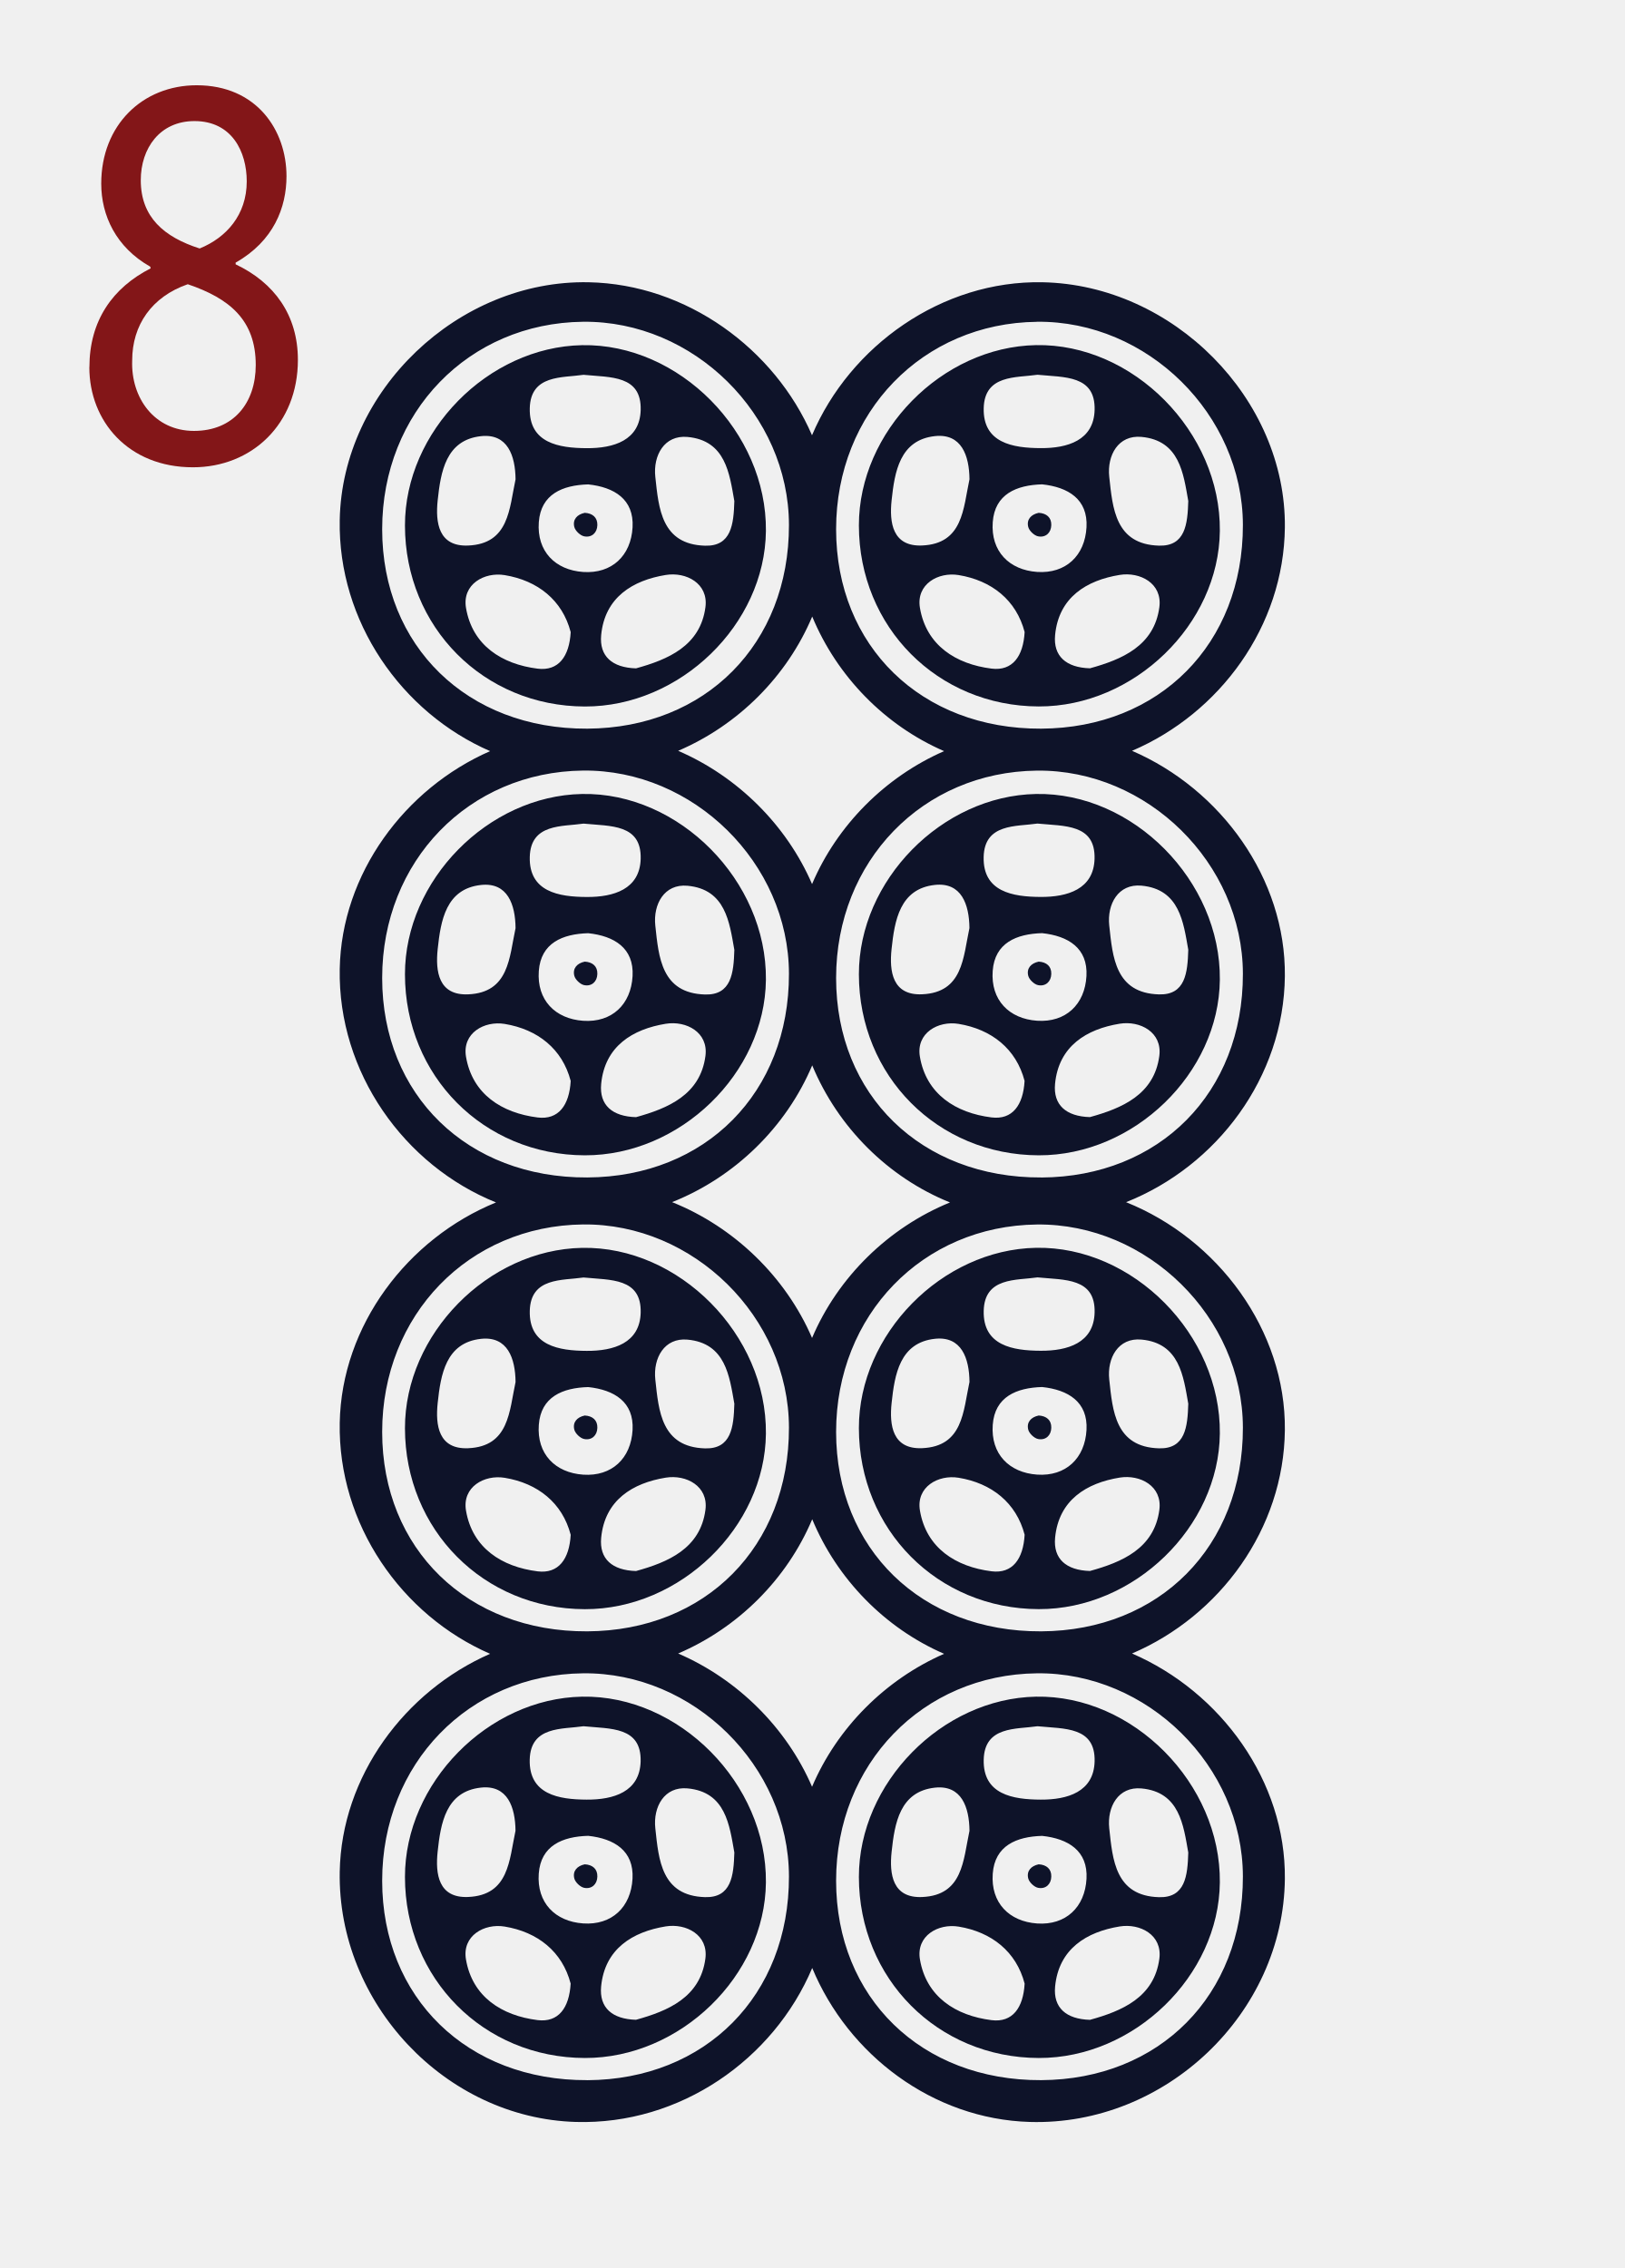
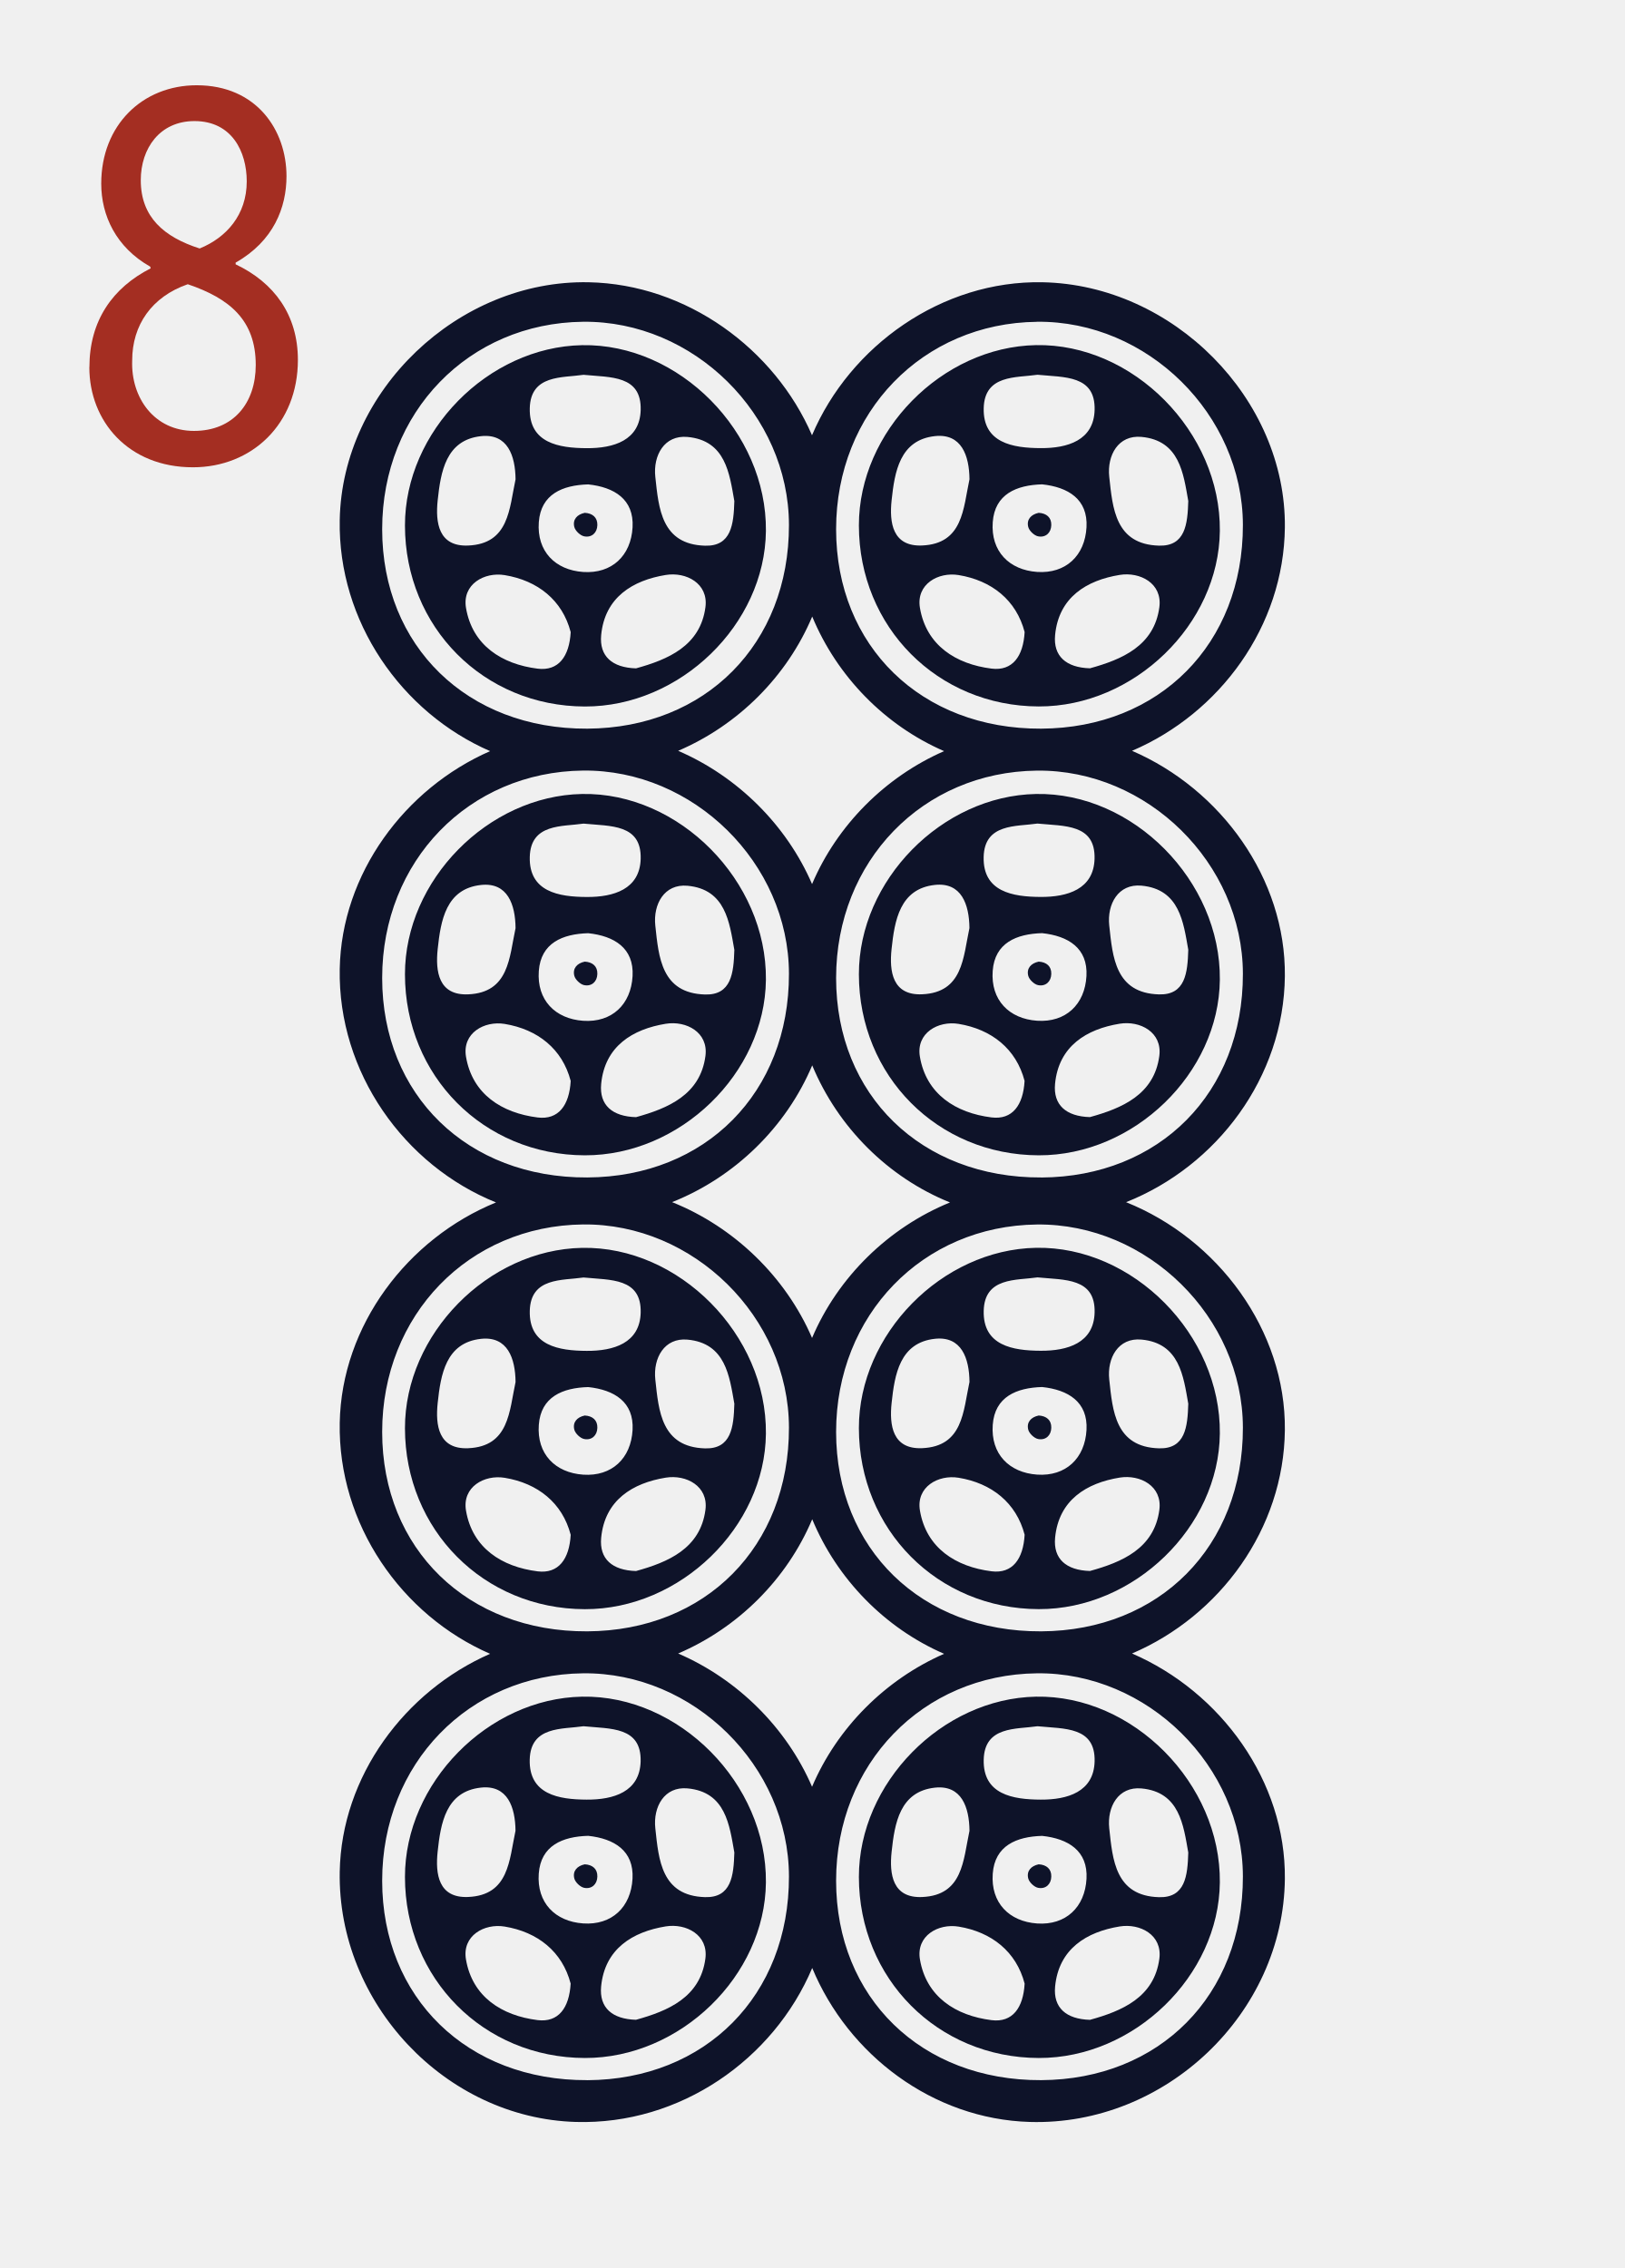
<svg xmlns="http://www.w3.org/2000/svg" id="Layer_1" data-name="Layer 1" viewBox="0 0 310.841 433.986" version="1.1" width="310.841" height="433.986">
  <defs id="defs1">
    <style id="style1">
      .cls-1 {
        fill: #fff;
      }

      .cls-2 {
        fill: #0e1329;
      }

      .cls-3 {
        fill: #831618;
      }
    </style>
  </defs>
  <g id="g2" transform="translate(-102.01,-30.40989)" style="fill:none">
    <path d="m 412.83,299.19 c 0,-77.84 0.02,-155.7 0,-233.54 0,-10.31 -3.95,-18.92 -11.49,-25.92 -7.18,-6.67 -15.82,-9.34 -25.47,-9.32 -20.07,0.03 -40.14,0.03 -60.21,0.03 -59.06,0 -118.11,-0.02 -177.16,-0.03 -11.34,0 -20.72,4.34 -28.15,12.89 -6.27,7.22 -8.35,15.73 -8.34,25.12 0.08,59.52 0.04,119.04 0.04,178.55 0,49.66 -0.01,99.31 0,148.97 0,11.71 -0.06,23.43 0.17,35.14 0.17,8.21 3.52,15.25 9.04,21.3 8.08,8.86 18.27,11.9 30.02,11.88 72.97,-0.12 145.95,-0.03 218.92,-0.1 7.99,-0.01 16.05,0.84 23.98,-0.63 17.04,-3.17 28.65,-17.63 28.66,-35.57 0.03,-42.93 -0.01,-85.85 -0.01,-128.78 z m -2.43,-51.84 h -0.05 c 0,59.4 0,118.79 0,178.2 0,5.01 -0.29,9.96 -2.06,14.73 -4.8,12.96 -17.23,21.4 -31.66,21.4 -77.27,0 -154.53,-0.02 -231.79,-0.03 -2.55,0 -5.11,0.06 -7.66,-0.03 -18.18,-0.65 -31.86,-14.28 -32.59,-32.44 -0.03,-0.93 -0.02,-1.85 -0.02,-2.78 0,-119.38 0.02,-238.75 -0.03,-358.13 0,-9.73 2.62,-18.27 9.62,-25.26 6.96,-6.93 15.36,-10.01 25.14,-10 56.96,0.06 113.93,0.03 170.89,0.03 22.28,0 44.55,-0.09 66.82,0.03 16.55,0.09 29.64,10.91 32.75,26.74 0.84,4.24 0.62,8.55 0.63,12.84 0,58.24 0,116.48 0,174.72 z" id="path1" style="fill:none" />
    <path class="cls-1" d="m 410.4,247.35 h -0.05 c 0,59.4 0,118.79 0,178.2 0,5.01 -0.29,9.96 -2.06,14.73 -4.8,12.96 -17.23,21.4 -31.66,21.4 -77.27,0 -154.53,-0.02 -231.79,-0.03 -2.55,0 -5.11,0.06 -7.66,-0.03 -18.18,-0.65 -31.86,-14.28 -32.59,-32.44 -0.03,-0.93 -0.02,-1.85 -0.02,-2.78 0,-119.38 0.02,-238.75 -0.03,-358.13 0,-9.73 2.62,-18.27 9.62,-25.26 6.96,-6.93 15.36,-10.01 25.14,-10 56.96,0.06 113.93,0.03 170.89,0.03 22.28,0 44.55,-0.09 66.82,0.03 16.55,0.09 29.64,10.91 32.75,26.74 0.84,4.24 0.62,8.55 0.63,12.84 0,58.24 0,116.48 0,174.72 z" id="path2" style="fill:none" />
  </g>
  <g id="g19" transform="translate(-102.01,-30.40989)">
    <path class="cls-2" d="m 248.55,304.74 c 0.19,-18.92 -16.61,-35.9 -35.18,-35.55 -18,0.34 -33.9,16.53 -33.88,34.51 0.02,19.45 15.06,34.58 34.41,34.63 18.24,0.05 34.47,-15.69 34.65,-33.59 z m -15.01,-17.99 c 7.33,0.67 8.04,7.04 8.97,12.27 -0.13,4.45 -0.57,8.68 -5.6,8.54 -8.37,-0.24 -8.87,-7.15 -9.52,-13.17 -0.44,-4.11 1.72,-8.04 6.15,-7.64 z m -19.88,-11.89 c 5.19,0.51 11.1,0.06 10.93,6.73 -0.15,5.84 -5.2,7.34 -10.32,7.31 -5.36,-0.02 -11.06,-0.99 -10.9,-7.64 0.15,-6.46 6.22,-5.8 10.29,-6.4 z m -27.91,24.02 c 0.58,-5.45 1.56,-11.55 8.29,-12.28 5.09,-0.55 6.57,3.75 6.61,8.26 -1.21,5.6 -1.22,12.34 -9.07,12.67 -5.68,0.24 -6.28,-4.4 -5.83,-8.65 z m 19.12,32.21 c -6.85,-0.86 -12.49,-4.46 -13.7,-11.62 -0.77,-4.54 3.51,-6.92 7.4,-6.28 6.32,1.04 11.04,4.79 12.63,10.91 -0.26,4.64 -2.32,7.49 -6.33,6.99 z m 8.72,-18.5 c -5.34,-0.37 -8.9,-3.95 -8.49,-9.53 0.39,-5.37 4.54,-7.09 9.45,-7.23 4.99,0.53 8.78,2.85 8.49,8.2 -0.3,5.44 -3.96,8.93 -9.45,8.56 z m 23.39,6.73 c -0.98,7.44 -7.2,10.03 -13.28,11.71 -4.56,-0.13 -7.05,-2.32 -6.67,-6.36 0.69,-7.24 6.04,-10.48 12.36,-11.51 3.91,-0.63 8.18,1.62 7.59,6.15 z" id="path3" />
    <path class="cls-2" d="m 213.89,301.27 c -1.48,0.31 -2.35,1.29 -2,2.7 0.18,0.74 1.15,1.66 1.9,1.8 1.44,0.28 2.48,-0.69 2.51,-2.15 0.04,-1.46 -0.92,-2.27 -2.41,-2.35 z" id="path4" />
    <path class="cls-2" d="m 266.34,303.69 c 0.02,19.45 15.06,34.58 34.41,34.63 18.24,0.05 34.47,-15.69 34.65,-33.59 0.19,-18.92 -16.61,-35.9 -35.18,-35.55 -18,0.34 -33.9,16.53 -33.88,34.51 z m 6.26,-4.82 c 0.58,-5.45 1.56,-11.55 8.29,-12.28 5.09,-0.55 6.57,3.75 6.61,8.26 -1.21,5.6 -1.22,12.34 -9.07,12.67 -5.68,0.24 -6.28,-4.4 -5.83,-8.65 z m 19.12,32.21 c -6.85,-0.86 -12.49,-4.46 -13.7,-11.62 -0.77,-4.54 3.51,-6.92 7.4,-6.28 6.32,1.04 11.04,4.79 12.63,10.91 -0.26,4.64 -2.32,7.49 -6.33,6.99 z m 8.72,-18.5 c -5.34,-0.37 -8.9,-3.95 -8.49,-9.53 0.39,-5.37 4.54,-7.09 9.45,-7.23 4.99,0.53 8.78,2.85 8.49,8.2 -0.3,5.44 -3.96,8.93 -9.45,8.56 z m 23.39,6.73 c -0.98,7.44 -7.2,10.03 -13.28,11.71 -4.56,-0.13 -7.05,-2.32 -6.67,-6.36 0.69,-7.24 6.04,-10.48 12.36,-11.51 3.91,-0.63 8.18,1.62 7.59,6.15 z m -3.44,-32.57 c 7.33,0.67 8.04,7.04 8.97,12.27 -0.13,4.45 -0.57,8.68 -5.6,8.54 -8.37,-0.24 -8.87,-7.15 -9.52,-13.17 -0.44,-4.11 1.72,-8.04 6.15,-7.64 z m -8.95,-5.17 c -0.15,5.84 -5.2,7.34 -10.32,7.31 -5.36,-0.02 -11.06,-0.99 -10.9,-7.64 0.15,-6.46 6.22,-5.8 10.29,-6.4 5.19,0.51 11.1,0.06 10.93,6.73 z" id="path5" />
    <path class="cls-2" d="m 300.74,301.27 c -1.48,0.31 -2.35,1.29 -2,2.7 0.18,0.74 1.15,1.66 1.9,1.8 1.44,0.28 2.48,-0.69 2.51,-2.15 0.04,-1.46 -0.92,-2.27 -2.41,-2.35 z" id="path6" />
    <path class="cls-2" d="m 213.37,355.07 c -18,0.34 -33.9,16.53 -33.88,34.51 0.02,19.45 15.06,34.58 34.41,34.63 18.24,0.05 34.47,-15.69 34.65,-33.59 0.19,-18.92 -16.61,-35.9 -35.18,-35.55 z m 0.28,5.66 c 5.19,0.51 11.1,0.06 10.93,6.73 -0.15,5.84 -5.2,7.34 -10.32,7.31 -5.36,-0.02 -11.06,-0.99 -10.9,-7.64 0.15,-6.46 6.22,-5.8 10.29,-6.4 z m -27.91,24.02 c 0.58,-5.45 1.56,-11.55 8.29,-12.28 5.09,-0.55 6.57,3.75 6.61,8.26 -1.21,5.6 -1.22,12.34 -9.07,12.67 -5.68,0.24 -6.28,-4.4 -5.83,-8.65 z m 19.12,32.21 c -6.85,-0.86 -12.49,-4.46 -13.7,-11.62 -0.77,-4.54 3.51,-6.92 7.4,-6.28 6.32,1.04 11.04,4.79 12.63,10.91 -0.26,4.64 -2.32,7.49 -6.33,6.99 z m 8.72,-18.5 c -5.34,-0.37 -8.9,-3.95 -8.49,-9.53 0.39,-5.37 4.54,-7.09 9.45,-7.23 4.99,0.53 8.78,2.85 8.49,8.2 -0.3,5.44 -3.96,8.94 -9.45,8.56 z m 23.39,6.73 c -0.98,7.44 -7.2,10.03 -13.28,11.71 -4.56,-0.13 -7.05,-2.32 -6.67,-6.36 0.69,-7.24 6.04,-10.48 12.36,-11.51 3.91,-0.63 8.18,1.62 7.59,6.15 z m 5.54,-20.3 c -0.13,4.45 -0.57,8.68 -5.6,8.54 -8.37,-0.24 -8.87,-7.15 -9.52,-13.17 -0.44,-4.11 1.72,-8.04 6.15,-7.64 7.33,0.67 8.04,7.04 8.97,12.27 z" id="path7" />
    <path class="cls-2" d="m 213.89,387.15 c -1.48,0.31 -2.35,1.29 -2,2.7 0.18,0.74 1.15,1.66 1.9,1.8 1.44,0.28 2.48,-0.69 2.51,-2.15 0.04,-1.46 -0.92,-2.27 -2.41,-2.35 z" id="path8" />
    <path class="cls-2" d="m 266.34,389.58 c 0.02,19.45 15.06,34.58 34.41,34.63 18.24,0.05 34.47,-15.69 34.65,-33.59 0.19,-18.92 -16.61,-35.9 -35.18,-35.55 -18,0.34 -33.9,16.53 -33.88,34.51 z m 6.26,-4.82 c 0.58,-5.45 1.56,-11.55 8.29,-12.28 5.09,-0.55 6.57,3.75 6.61,8.26 -1.21,5.6 -1.22,12.34 -9.07,12.67 -5.68,0.24 -6.28,-4.4 -5.83,-8.65 z m 19.12,32.21 c -6.85,-0.86 -12.49,-4.46 -13.7,-11.62 -0.77,-4.54 3.51,-6.92 7.4,-6.28 6.32,1.04 11.04,4.79 12.63,10.91 -0.26,4.64 -2.32,7.49 -6.33,6.99 z m 8.72,-18.5 c -5.34,-0.37 -8.9,-3.95 -8.49,-9.53 0.39,-5.37 4.54,-7.09 9.45,-7.23 4.99,0.53 8.78,2.85 8.49,8.2 -0.3,5.44 -3.96,8.94 -9.45,8.56 z m 23.39,6.73 c -0.98,7.44 -7.2,10.03 -13.28,11.71 -4.56,-0.13 -7.05,-2.32 -6.67,-6.36 0.69,-7.24 6.04,-10.48 12.36,-11.51 3.91,-0.63 8.18,1.62 7.59,6.15 z m -3.44,-32.57 c 7.33,0.67 8.04,7.04 8.97,12.27 -0.13,4.45 -0.57,8.68 -5.6,8.54 -8.37,-0.24 -8.87,-7.15 -9.52,-13.17 -0.44,-4.11 1.72,-8.04 6.15,-7.64 z m -8.95,-5.17 c -0.15,5.84 -5.2,7.34 -10.32,7.31 -5.36,-0.02 -11.06,-0.99 -10.9,-7.64 0.15,-6.46 6.22,-5.8 10.29,-6.4 5.19,0.51 11.1,0.06 10.93,6.73 z" id="path9" />
    <path class="cls-2" d="m 300.74,387.15 c -1.48,0.31 -2.35,1.29 -2,2.7 0.18,0.74 1.15,1.66 1.9,1.8 1.44,0.28 2.48,-0.69 2.51,-2.15 0.04,-1.46 -0.92,-2.27 -2.41,-2.35 z" id="path10" />
    <path class="cls-2" d="m 248.55,132.01 c 0.19,-18.92 -16.61,-35.9 -35.18,-35.55 -18,0.34 -33.9,16.53 -33.88,34.51 0.02,19.45 15.06,34.58 34.41,34.63 18.24,0.05 34.47,-15.69 34.65,-33.59 z m -15.01,-17.99 c 7.33,0.67 8.04,7.04 8.97,12.27 -0.13,4.45 -0.57,8.68 -5.6,8.54 -8.37,-0.24 -8.87,-7.15 -9.52,-13.17 -0.44,-4.11 1.72,-8.04 6.15,-7.64 z m -19.88,-11.89 c 5.19,0.51 11.1,0.06 10.93,6.73 -0.15,5.84 -5.2,7.34 -10.32,7.31 -5.36,-0.02 -11.06,-0.99 -10.9,-7.64 0.15,-6.46 6.22,-5.8 10.29,-6.4 z m -27.91,24.02 c 0.58,-5.45 1.56,-11.55 8.29,-12.28 5.09,-0.55 6.57,3.75 6.61,8.26 -1.21,5.6 -1.22,12.34 -9.07,12.67 -5.68,0.24 -6.28,-4.4 -5.83,-8.65 z m 19.12,32.21 c -6.85,-0.86 -12.49,-4.46 -13.7,-11.62 -0.77,-4.54 3.51,-6.92 7.4,-6.28 6.32,1.04 11.04,4.79 12.63,10.91 -0.26,4.64 -2.32,7.49 -6.33,6.99 z m 8.72,-18.5 c -5.34,-0.37 -8.9,-3.95 -8.49,-9.53 0.39,-5.37 4.54,-7.09 9.45,-7.23 4.99,0.53 8.78,2.85 8.49,8.2 -0.3,5.44 -3.96,8.93 -9.45,8.56 z m 23.39,6.73 c -0.98,7.44 -7.2,10.03 -13.28,11.71 -4.56,-0.13 -7.05,-2.32 -6.67,-6.36 0.69,-7.24 6.04,-10.48 12.36,-11.51 3.91,-0.63 8.18,1.62 7.59,6.15 z" id="path11" />
    <path class="cls-2" d="m 213.89,128.54 c -1.48,0.31 -2.35,1.29 -2,2.7 0.18,0.74 1.15,1.66 1.9,1.8 1.44,0.28 2.48,-0.69 2.51,-2.15 0.04,-1.46 -0.92,-2.27 -2.41,-2.35 z" id="path12" />
    <path class="cls-2" d="m 300.75,165.59 c 18.24,0.05 34.47,-15.69 34.65,-33.59 0.19,-18.92 -16.61,-35.9 -35.18,-35.55 -18,0.34 -33.9,16.53 -33.88,34.51 0.02,19.45 15.06,34.58 34.41,34.63 z m -9.03,-7.24 c -6.85,-0.86 -12.49,-4.46 -13.7,-11.62 -0.77,-4.54 3.51,-6.92 7.4,-6.28 6.32,1.04 11.04,4.79 12.63,10.91 -0.26,4.64 -2.32,7.49 -6.33,6.99 z m 8.72,-18.5 c -5.34,-0.37 -8.9,-3.95 -8.49,-9.53 0.39,-5.37 4.54,-7.09 9.45,-7.23 4.99,0.53 8.78,2.85 8.49,8.2 -0.3,5.44 -3.96,8.93 -9.45,8.56 z m 23.39,6.73 c -0.98,7.44 -7.2,10.03 -13.28,11.71 -4.56,-0.13 -7.05,-2.32 -6.67,-6.36 0.69,-7.24 6.04,-10.48 12.36,-11.51 3.91,-0.63 8.18,1.62 7.59,6.15 z m -3.44,-32.57 c 7.33,0.67 8.04,7.04 8.97,12.27 -0.13,4.45 -0.57,8.68 -5.6,8.54 -8.37,-0.24 -8.87,-7.15 -9.52,-13.17 -0.44,-4.11 1.72,-8.04 6.15,-7.64 z m -19.88,-11.89 c 5.19,0.51 11.1,0.06 10.93,6.73 -0.15,5.84 -5.2,7.34 -10.32,7.31 -5.36,-0.02 -11.06,-0.99 -10.9,-7.64 0.15,-6.46 6.22,-5.8 10.29,-6.4 z m -27.91,24.02 c 0.58,-5.45 1.56,-11.55 8.29,-12.28 5.09,-0.55 6.57,3.75 6.61,8.26 -1.21,5.6 -1.22,12.34 -9.07,12.67 -5.68,0.24 -6.28,-4.4 -5.83,-8.65 z" id="path13" />
    <path class="cls-2" d="m 300.74,128.54 c -1.48,0.31 -2.35,1.29 -2,2.7 0.18,0.74 1.15,1.66 1.9,1.8 1.44,0.28 2.48,-0.69 2.51,-2.15 0.04,-1.46 -0.92,-2.27 -2.41,-2.35 z" id="path14" />
    <path class="cls-2" d="m 248.55,217.89 c 0.19,-18.92 -16.61,-35.9 -35.18,-35.55 -18,0.34 -33.9,16.53 -33.88,34.51 0.02,19.45 15.06,34.58 34.41,34.63 18.24,0.05 34.47,-15.69 34.65,-33.59 z M 233.54,199.9 c 7.33,0.67 8.04,7.04 8.97,12.27 -0.13,4.45 -0.57,8.68 -5.6,8.54 -8.37,-0.24 -8.87,-7.15 -9.52,-13.17 -0.44,-4.11 1.72,-8.04 6.15,-7.64 z m -19.88,-11.89 c 5.19,0.51 11.1,0.06 10.93,6.73 -0.15,5.84 -5.2,7.34 -10.32,7.31 -5.36,-0.02 -11.06,-0.99 -10.9,-7.64 0.15,-6.46 6.22,-5.8 10.29,-6.4 z m -27.91,24.02 c 0.58,-5.45 1.56,-11.55 8.29,-12.28 5.09,-0.55 6.57,3.75 6.61,8.26 -1.21,5.6 -1.22,12.34 -9.07,12.67 -5.68,0.24 -6.28,-4.4 -5.83,-8.65 z m 19.12,32.21 c -6.85,-0.86 -12.49,-4.46 -13.7,-11.62 -0.77,-4.54 3.51,-6.92 7.4,-6.28 6.32,1.04 11.04,4.79 12.63,10.91 -0.26,4.64 -2.32,7.49 -6.33,6.99 z m 8.72,-18.5 c -5.34,-0.37 -8.9,-3.95 -8.49,-9.53 0.39,-5.37 4.54,-7.09 9.45,-7.23 4.99,0.53 8.78,2.85 8.49,8.2 -0.3,5.44 -3.96,8.93 -9.45,8.56 z m 23.39,6.73 c -0.98,7.44 -7.2,10.03 -13.28,11.71 -4.56,-0.13 -7.05,-2.32 -6.67,-6.36 0.69,-7.24 6.04,-10.48 12.36,-11.51 3.91,-0.63 8.18,1.62 7.59,6.15 z" id="path15" />
    <path class="cls-2" d="m 213.89,214.42 c -1.48,0.31 -2.35,1.29 -2,2.7 0.18,0.74 1.15,1.66 1.9,1.8 1.44,0.28 2.48,-0.69 2.51,-2.15 0.04,-1.46 -0.92,-2.27 -2.41,-2.35 z" id="path16" />
    <path class="cls-2" d="m 347.84,217.2 c 0.19,-18.69 -12.26,-35.79 -29.24,-43.12 16.79,-7.19 29.05,-23.82 29.24,-42.76 0.25,-24.57 -21.34,-46.41 -46.36,-46.9 -19.25,-0.38 -36.85,12.16 -44.11,29.28 -7.14,-16.53 -23.97,-28.91 -42.74,-29.28 -24.97,-0.49 -47.18,20.74 -47.62,45.52 -0.35,19.39 11.81,36.83 28.77,44.2 -16.33,7.15 -28.44,23.45 -28.77,41.68 -0.36,19.82 12.35,37.61 29.9,44.68 -16.89,6.88 -29.56,23.52 -29.9,42.17 -0.35,19.39 11.81,36.83 28.77,44.2 -16.33,7.15 -28.44,23.45 -28.77,41.68 -0.45,25.23 20.25,47.18 45.19,47.9 19.92,0.58 37.82,-11.96 45.21,-29.46 6.9,16.64 23.1,28.92 41.64,29.46 25.96,0.76 48.53,-20.77 48.79,-46.52 0.19,-18.69 -12.26,-35.79 -29.24,-43.12 16.79,-7.19 29.05,-23.82 29.24,-42.76 0.19,-19.11 -12.82,-36.56 -30.38,-43.6 17.38,-6.91 30.18,-23.88 30.38,-43.24 z M 300.41,91.98 c 21.14,-0.23 39.36,17.75 39.4,38.87 0.04,22.74 -15.93,38.87 -38.59,38.99 -22.92,0.11 -39.24,-15.76 -39.24,-38.16 0,-22.36 16.54,-39.45 38.43,-39.69 z m -43,56.41 c 4.75,11.46 13.92,20.84 25.23,25.75 -11.25,4.92 -20.49,14.19 -25.26,25.44 -4.86,-11.26 -14.22,-20.58 -25.62,-25.5 11.47,-4.91 20.82,-14.23 25.65,-25.69 z m 0,85.88 c 4.91,11.84 14.53,21.47 26.36,26.23 -11.75,4.79 -21.46,14.3 -26.39,25.93 -5.02,-11.64 -14.85,-21.21 -26.78,-25.99 11.99,-4.77 21.81,-14.33 26.81,-26.17 z m -82.28,-102.6 c 0,-22.36 16.54,-39.45 38.43,-39.69 21.14,-0.23 39.36,17.75 39.4,38.87 0.04,22.74 -15.93,38.87 -38.59,38.99 -22.92,0.11 -39.24,-15.76 -39.24,-38.16 z m 0,85.88 c 0,-22.36 16.54,-39.45 38.43,-39.69 21.14,-0.23 39.36,17.75 39.4,38.87 0.04,22.74 -15.93,38.87 -38.59,38.99 -22.92,0.11 -39.24,-15.76 -39.24,-38.16 z m 0,86.85 c 0,-22.36 16.54,-39.45 38.43,-39.69 21.14,-0.23 39.36,17.75 39.4,38.87 0.04,22.74 -15.93,38.87 -38.59,38.99 -22.92,0.11 -39.24,-15.76 -39.24,-38.16 z m 39.24,124.05 c -22.92,0.11 -39.24,-15.76 -39.24,-38.16 0,-22.36 16.54,-39.45 38.43,-39.69 21.14,-0.23 39.36,17.75 39.4,38.87 0.04,22.74 -15.93,38.87 -38.59,38.99 z m 43.01,-56.14 c -4.86,-11.26 -14.22,-20.58 -25.62,-25.5 11.47,-4.91 20.82,-14.23 25.65,-25.69 4.75,11.46 13.92,20.84 25.23,25.75 -11.25,4.92 -20.49,14.19 -25.26,25.44 z m 82.43,17.15 c 0.04,22.74 -15.93,38.87 -38.59,38.99 -22.92,0.11 -39.24,-15.76 -39.24,-38.16 0,-22.36 16.54,-39.45 38.43,-39.69 21.14,-0.23 39.36,17.75 39.4,38.87 z m 0,-85.88 c 0.04,22.74 -15.93,38.87 -38.59,38.99 -22.92,0.11 -39.24,-15.76 -39.24,-38.16 0,-22.36 16.54,-39.45 38.43,-39.69 21.14,-0.23 39.36,17.75 39.4,38.87 z m -38.59,-47.86 c -22.92,0.11 -39.24,-15.76 -39.24,-38.16 0,-22.36 16.54,-39.45 38.43,-39.69 21.14,-0.23 39.36,17.75 39.4,38.87 0.04,22.74 -15.93,38.87 -38.59,38.99 z" id="path17" />
    <path class="cls-2" d="m 300.22,182.34 c -18,0.34 -33.9,16.53 -33.88,34.51 0.02,19.45 15.06,34.58 34.41,34.63 18.24,0.05 34.47,-15.69 34.65,-33.59 0.19,-18.92 -16.61,-35.9 -35.18,-35.55 z m 0.28,5.66 c 5.19,0.51 11.1,0.06 10.93,6.73 -0.15,5.84 -5.2,7.34 -10.32,7.31 -5.36,-0.02 -11.06,-0.99 -10.9,-7.64 0.15,-6.46 6.22,-5.8 10.29,-6.4 z m -27.91,24.02 c 0.58,-5.45 1.56,-11.55 8.29,-12.28 5.09,-0.55 6.57,3.75 6.61,8.26 -1.21,5.6 -1.22,12.34 -9.07,12.67 -5.68,0.24 -6.28,-4.4 -5.83,-8.65 z m 19.12,32.21 c -6.85,-0.86 -12.49,-4.46 -13.7,-11.62 -0.77,-4.54 3.51,-6.92 7.4,-6.28 6.32,1.04 11.04,4.79 12.63,10.91 -0.26,4.64 -2.32,7.49 -6.33,6.99 z m 8.72,-18.5 c -5.34,-0.37 -8.9,-3.95 -8.49,-9.53 0.39,-5.37 4.54,-7.09 9.45,-7.23 4.99,0.53 8.78,2.85 8.49,8.2 -0.3,5.44 -3.96,8.93 -9.45,8.56 z m 23.39,6.73 c -0.98,7.44 -7.2,10.03 -13.28,11.71 -4.56,-0.13 -7.05,-2.32 -6.67,-6.36 0.69,-7.24 6.04,-10.48 12.36,-11.51 3.91,-0.63 8.18,1.62 7.59,6.15 z m -0.06,-11.77 c -8.37,-0.24 -8.87,-7.15 -9.52,-13.17 -0.44,-4.11 1.72,-8.04 6.15,-7.64 7.33,0.67 8.04,7.04 8.97,12.27 -0.13,4.45 -0.57,8.68 -5.6,8.54 z" id="path18" />
    <path class="cls-2" d="m 300.74,214.42 c -1.48,0.31 -2.35,1.29 -2,2.7 0.18,0.74 1.15,1.66 1.9,1.8 1.44,0.28 2.48,-0.69 2.51,-2.15 0.04,-1.46 -0.92,-2.27 -2.41,-2.35 z" id="path19" />
  </g>
-   <path class="cls-3" d="m 17.106,70.272 c 0,-8.925 4.456,-15.226 11.726,-18.928 l -0.094,-0.323 c -6.543,-3.702 -9.37,-9.787 -9.37,-15.885 0,-11.201 7.902,-18.82 18.268,-18.82 11.456,0 17.178,8.589 17.178,17.407 0,5.977 -2.45,12.399 -9.733,16.532 v 0.323 c 7.364,3.487 11.914,9.679 11.914,18.282 0,12.291 -8.818,20.557 -20.086,20.557 -12.358,0 -19.816,-8.818 -19.816,-19.143 z M 48.931,69.842 c 0,-8.589 -4.994,-12.735 -13.005,-15.455 -6.906,2.396 -10.635,7.835 -10.635,14.58 -0.269,7.175 4.268,13.489 11.82,13.489 7.552,0 11.82,-5.331 11.82,-12.614 z M 26.934,34.49 c 0,7.068 4.456,10.877 11.268,13.058 5.089,-2.073 9.006,-6.421 9.006,-12.843 0,-5.654 -2.814,-11.537 -10.002,-11.537 -6.637,0 -10.272,5.223 -10.272,11.308 z" id="path20" style="stroke-width:1.346" />
+   <path class="cls-3" d="m 17.106,70.272 c 0,-8.925 4.456,-15.226 11.726,-18.928 l -0.094,-0.323 c -6.543,-3.702 -9.37,-9.787 -9.37,-15.885 0,-11.201 7.902,-18.82 18.268,-18.82 11.456,0 17.178,8.589 17.178,17.407 0,5.977 -2.45,12.399 -9.733,16.532 v 0.323 c 7.364,3.487 11.914,9.679 11.914,18.282 0,12.291 -8.818,20.557 -20.086,20.557 -12.358,0 -19.816,-8.818 -19.816,-19.143 z M 48.931,69.842 c 0,-8.589 -4.994,-12.735 -13.005,-15.455 -6.906,2.396 -10.635,7.835 -10.635,14.58 -0.269,7.175 4.268,13.489 11.82,13.489 7.552,0 11.82,-5.331 11.82,-12.614 z M 26.934,34.49 c 0,7.068 4.456,10.877 11.268,13.058 5.089,-2.073 9.006,-6.421 9.006,-12.843 0,-5.654 -2.814,-11.537 -10.002,-11.537 -6.637,0 -10.272,5.223 -10.272,11.308 z" id="path20" style="stroke-width:1.346;fill:#a42e22;fill-opacity:1" />
</svg>
